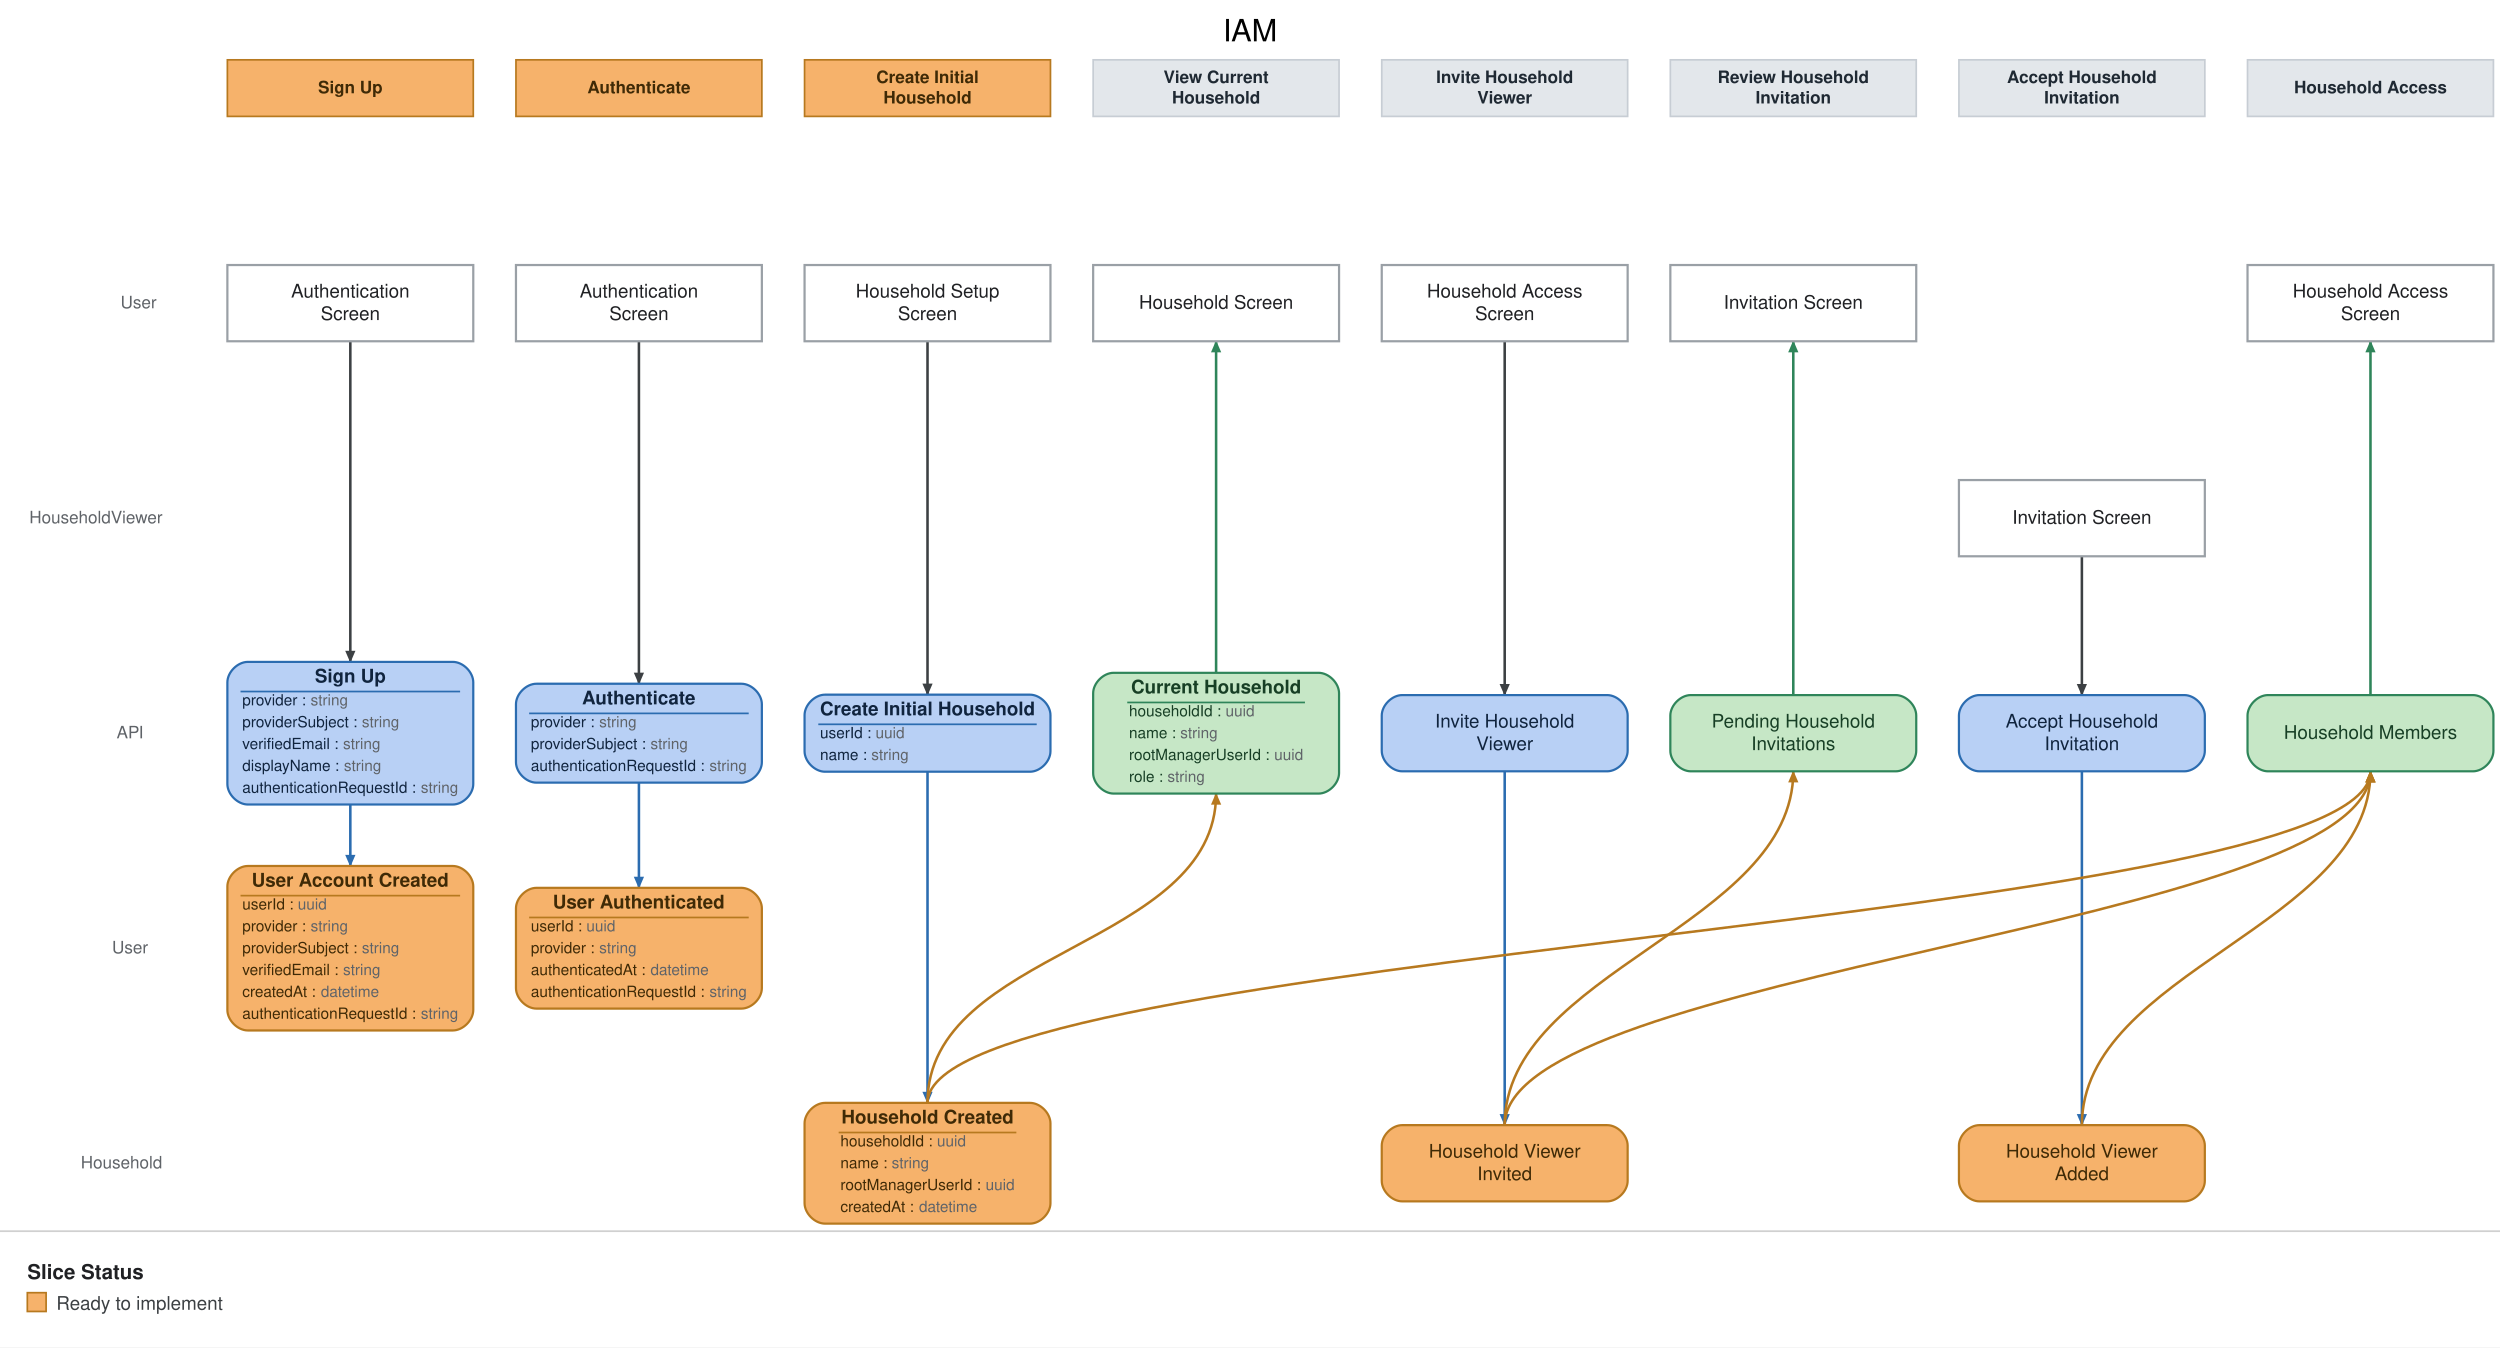
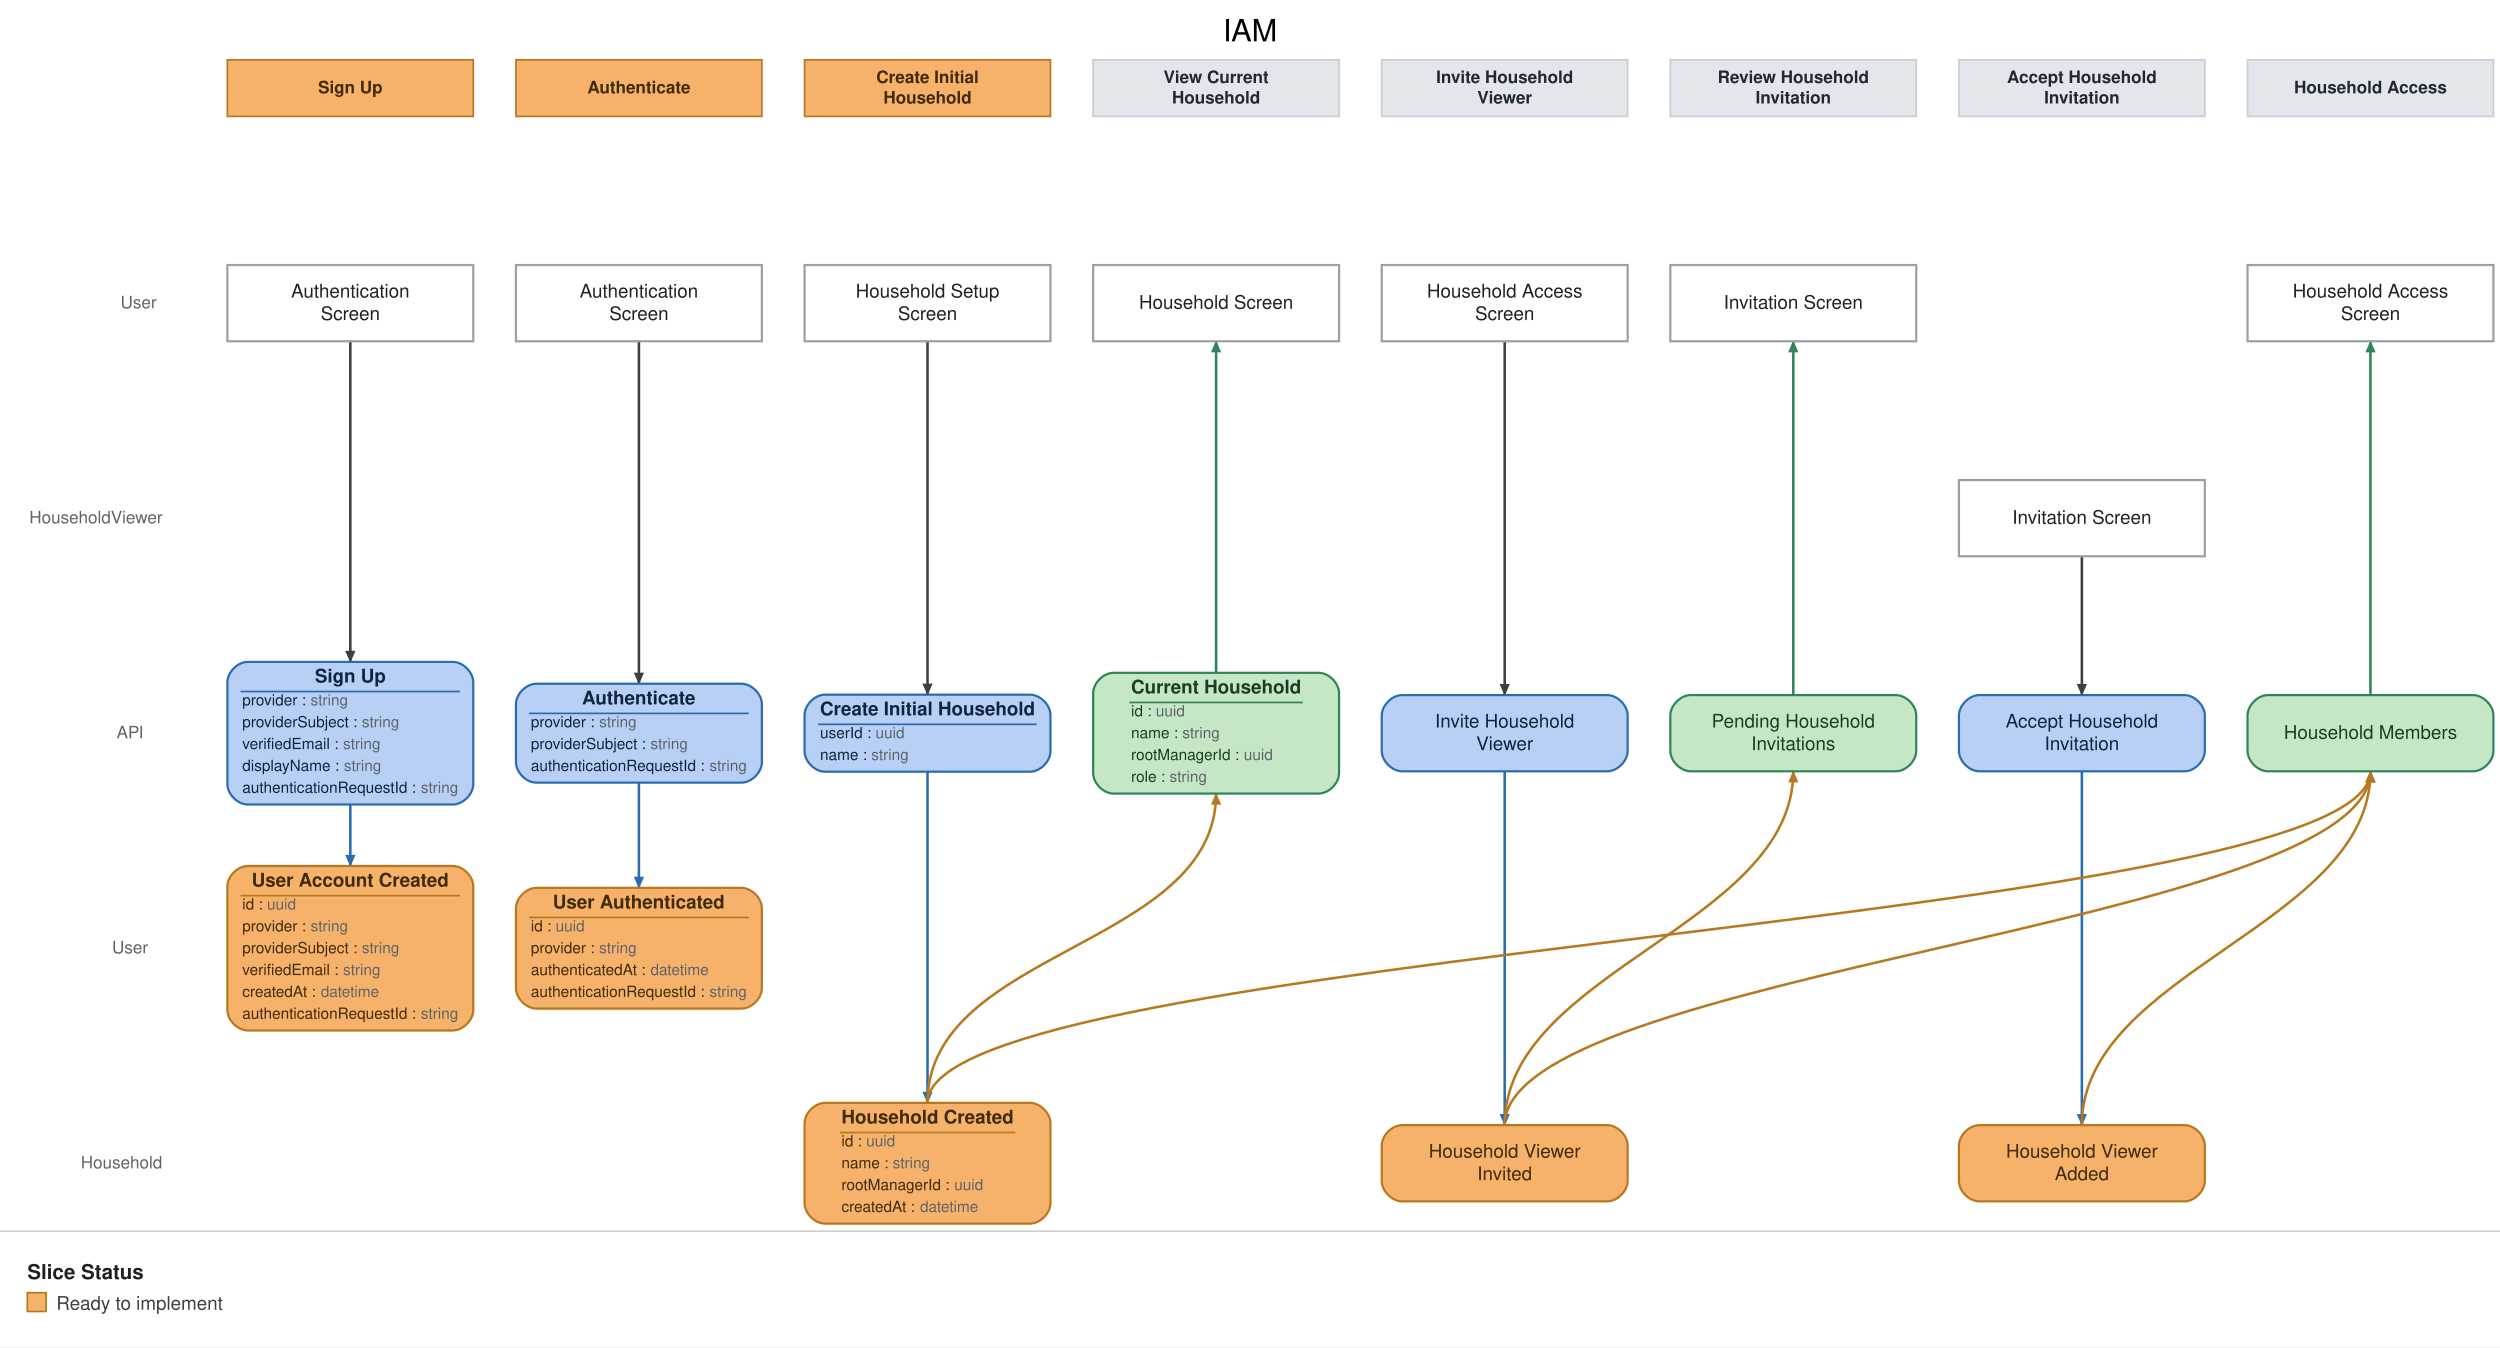
<svg xmlns="http://www.w3.org/2000/svg" width="1464pt" height="789pt" viewBox="0.00 0.00 1464.00 789">
  <defs>
    <marker id="em-arrow-3C4043" markerWidth="9" markerHeight="9" refX="6.5" refY="3" orient="auto" markerUnits="userSpaceOnUse">
      <path d="M0,0 L7,3 L0,6 Z" fill="#3C4043" />
    </marker>
    <marker id="em-arrow-2B6CB0" markerWidth="9" markerHeight="9" refX="6.5" refY="3" orient="auto" markerUnits="userSpaceOnUse">
      <path d="M0,0 L7,3 L0,6 Z" fill="#2B6CB0" />
    </marker>
    <marker id="em-arrow-2F855A" markerWidth="9" markerHeight="9" refX="6.5" refY="3" orient="auto" markerUnits="userSpaceOnUse">
      <path d="M0,0 L7,3 L0,6 Z" fill="#2F855A" />
    </marker>
    <marker id="em-arrow-B7791F" markerWidth="9" markerHeight="9" refX="6.5" refY="3" orient="auto" markerUnits="userSpaceOnUse">
      <path d="M0,0 L7,3 L0,6 Z" fill="#B7791F" />
    </marker>
  </defs>
  <style>.em-slice-dim{opacity:.15;transition:opacity .15s ease}</style>
  <g id="graph0" class="graph" transform="scale(1 1) rotate(0) translate(4 716.56)">
    <polygon fill="white" stroke="none" points="-4,4 -4,-716.56 1460.15,-716.56 1460.15,4 -4,4" />
    <text xml:space="preserve" text-anchor="middle" x="728.07" y="-692.36" font-family="Helvetica,sans-Serif" font-size="18.00">IAM</text>
    <g class="em-edges">
      <path fill="none" stroke="#3C4043" stroke-width="1.5" d="M201.15,-516.72 L201.15,-328.96" marker-end="url(#em-arrow-3C4043)" />
      <path fill="none" stroke="#2B6CB0" stroke-width="1.5" d="M201.15,-245.44 L201.15,-209.44" marker-end="url(#em-arrow-2B6CB0)" />
      <path fill="none" stroke="#3C4043" stroke-width="1.5" d="M370.15,-516.72 L370.15,-316.16" marker-end="url(#em-arrow-3C4043)" />
      <path fill="none" stroke="#2B6CB0" stroke-width="1.5" d="M370.15,-258.24 L370.15,-196.64" marker-end="url(#em-arrow-2B6CB0)" />
      <path fill="none" stroke="#3C4043" stroke-width="1.5" d="M539.15,-516.72 L539.15,-309.76" marker-end="url(#em-arrow-3C4043)" />
      <path fill="none" stroke="#2B6CB0" stroke-width="1.5" d="M539.15,-264.64 L539.15,-70.72" marker-end="url(#em-arrow-2B6CB0)" />
      <path fill="none" stroke="#2F855A" stroke-width="1.5" d="M708.15,-322.56 L708.15,-516.72" marker-end="url(#em-arrow-2F855A)" />
      <path fill="none" stroke="#3C4043" stroke-width="1.5" d="M877.15,-516.72 L877.15,-309.52" marker-end="url(#em-arrow-3C4043)" />
      <path fill="none" stroke="#2B6CB0" stroke-width="1.5" d="M877.15,-264.88 L877.15,-57.68" marker-end="url(#em-arrow-2B6CB0)" />
      <path fill="none" stroke="#2F855A" stroke-width="1.5" d="M1046.15,-309.52 L1046.15,-516.72" marker-end="url(#em-arrow-2F855A)" />
      <path fill="none" stroke="#3C4043" stroke-width="1.5" d="M1215.15,-390.8 L1215.15,-309.52" marker-end="url(#em-arrow-3C4043)" />
      <path fill="none" stroke="#2B6CB0" stroke-width="1.5" d="M1215.15,-264.88 L1215.15,-57.68" marker-end="url(#em-arrow-2B6CB0)" />
      <path fill="none" stroke="#2F855A" stroke-width="1.5" d="M1384.15,-309.52 L1384.15,-516.72" marker-end="url(#em-arrow-2F855A)" />
      <path fill="none" stroke="#B7791F" stroke-width="1.5" d="M539.15,-70.72 C539.15,-160.72 708.15,-161.84 708.15,-251.84" marker-end="url(#em-arrow-B7791F)" />
      <path fill="none" stroke="#B7791F" stroke-width="1.5" d="M877.15,-57.68 C877.15,-147.68 1046.15,-174.88 1046.15,-264.88" marker-end="url(#em-arrow-B7791F)" />
      <path fill="none" stroke="#B7791F" stroke-width="1.5" d="M539.15,-70.72 C539.15,-160.72 1384.15,-174.88 1384.15,-264.88" marker-end="url(#em-arrow-B7791F)" />
      <path fill="none" stroke="#B7791F" stroke-width="1.5" d="M877.15,-57.68 C877.15,-147.68 1384.15,-174.88 1384.15,-264.88" marker-end="url(#em-arrow-B7791F)" />
      <path fill="none" stroke="#B7791F" stroke-width="1.5" d="M1215.15,-57.68 C1215.15,-147.68 1384.15,-174.88 1384.15,-264.88" marker-end="url(#em-arrow-B7791F)" />
    </g>
    <g id="node1" class="node">
</g>
    <g id="node2" class="node">
      <text xml:space="preserve" text-anchor="middle" x="77.15" y="-536.04" font-family="Helvetica,sans-Serif" font-size="10.00" fill="#5f6368">User</text>
    </g>
    <g id="node7" class="node">
      <polygon fill="#F6B26B" stroke="#B7791F" points="273.15,-681.52 129.15,-681.52 129.15,-648.4 273.15,-648.4 273.15,-681.52" />
      <text xml:space="preserve" text-anchor="middle" x="201.15" y="-661.96" font-family="Helvetica,sans-Serif" font-weight="bold" font-size="10.00" fill="#3F2A06">Sign Up</text>
    </g>
    <g id="node3" class="node">
      <text xml:space="preserve" text-anchor="middle" x="52.15" y="-410.12" font-family="Helvetica,sans-Serif" font-size="10.00" fill="#5f6368">HouseholdViewer</text>
    </g>
    <g data-slice="0" id="node15" class="node">
      <polygon fill="#ffffff" stroke="#9aa0a6" stroke-width="1.3" points="273.15,-561.36 129.15,-561.36 129.15,-516.72 273.15,-516.72 273.15,-561.36" />
      <text xml:space="preserve" text-anchor="middle" x="201.15" y="-542.34" font-family="Helvetica,sans-Serif" font-size="11.00" fill="#202124">Authentication</text>
      <text xml:space="preserve" text-anchor="middle" x="201.15" y="-529.14" font-family="Helvetica,sans-Serif" font-size="11.00" fill="#202124">Screen</text>
    </g>
    <g id="node4" class="node">
      <text xml:space="preserve" text-anchor="middle" x="72.15" y="-284.2" font-family="Helvetica,sans-Serif" font-size="10.00" fill="#5f6368">API</text>
    </g>
    <g id="node5" class="node">
      <text xml:space="preserve" text-anchor="middle" x="72.15" y="-158.28" font-family="Helvetica,sans-Serif" font-size="10.00" fill="#5f6368">User</text>
    </g>
    <g data-slice="0" id="node31" class="node">
      <path fill="#b8d0f5" stroke="#2b6cb0" stroke-width="1.3" d="M261.15,-328.96C261.15,-328.96 141.15,-328.96 141.15,-328.96 135.15,-328.96 129.15,-322.96 129.15,-316.96 129.15,-316.96 129.15,-257.44 129.15,-257.44 129.15,-251.44 135.15,-245.44 141.15,-245.44 141.15,-245.44 261.15,-245.44 261.15,-245.44 267.15,-245.44 273.15,-251.44 273.15,-257.44 273.15,-257.44 273.15,-316.96 273.15,-316.96 273.15,-322.96 267.15,-328.96 261.15,-328.96" />
      <polygon fill="#2b6cb0" stroke="#2b6cb0" points="136.86,-311.6 136.86,-311.6 265.44,-311.6 265.44,-311.6 136.86,-311.6" />
      <text xml:space="preserve" text-anchor="start" x="180.37" y="-316.9" font-family="Helvetica,sans-Serif" font-weight="bold" font-size="11.00" fill="#10243e">Sign Up</text>
      <text xml:space="preserve" text-anchor="start" x="137.86" y="-303.5" font-family="Helvetica,sans-Serif" font-size="9.00" fill="#10243e">provider : </text>
      <text xml:space="preserve" text-anchor="start" x="177.88" y="-303.5" font-family="Helvetica,sans-Serif" font-size="9.00" fill="#5f6368">string</text>
      <text xml:space="preserve" text-anchor="start" x="137.86" y="-290.7" font-family="Helvetica,sans-Serif" font-size="9.00" fill="#10243e">providerSubject : </text>
      <text xml:space="preserve" text-anchor="start" x="207.9" y="-290.7" font-family="Helvetica,sans-Serif" font-size="9.00" fill="#5f6368">string</text>
      <text xml:space="preserve" text-anchor="start" x="137.86" y="-277.9" font-family="Helvetica,sans-Serif" font-size="9.00" fill="#10243e">verifiedEmail : </text>
      <text xml:space="preserve" text-anchor="start" x="196.88" y="-277.9" font-family="Helvetica,sans-Serif" font-size="9.00" fill="#5f6368">string</text>
      <text xml:space="preserve" text-anchor="start" x="137.86" y="-265.1" font-family="Helvetica,sans-Serif" font-size="9.00" fill="#10243e">displayName : </text>
      <text xml:space="preserve" text-anchor="start" x="197.38" y="-265.1" font-family="Helvetica,sans-Serif" font-size="9.00" fill="#5f6368">string</text>
      <text xml:space="preserve" text-anchor="start" x="137.86" y="-252.3" font-family="Helvetica,sans-Serif" font-size="9.00" fill="#10243e">authenticationRequestId : </text>
      <text xml:space="preserve" text-anchor="start" x="242.43" y="-252.3" font-family="Helvetica,sans-Serif" font-size="9.00" fill="#5f6368">string</text>
    </g>
    <g id="node6" class="node">
      <text xml:space="preserve" text-anchor="middle" x="67.15" y="-32.36" font-family="Helvetica,sans-Serif" font-size="10.00" fill="#5f6368">Household</text>
    </g>
    <g data-slice="0" id="node39" class="node">
      <path fill="#f6b26b" stroke="#b7791f" stroke-width="1.3" d="M261.15,-209.44C261.15,-209.44 141.15,-209.44 141.15,-209.44 135.15,-209.44 129.15,-203.44 129.15,-197.44 129.15,-197.44 129.15,-125.12 129.15,-125.12 129.15,-119.12 135.15,-113.12 141.15,-113.12 141.15,-113.12 261.15,-113.12 261.15,-113.12 267.15,-113.12 273.15,-119.12 273.15,-125.12 273.15,-125.12 273.15,-197.44 273.15,-197.44 273.15,-203.44 267.15,-209.44 261.15,-209.44" />
      <polygon fill="#b7791f" stroke="#b7791f" points="136.86,-192.08 136.86,-192.08 265.44,-192.08 265.44,-192.08 136.86,-192.08" />
      <text xml:space="preserve" text-anchor="start" x="143.38" y="-197.38" font-family="Helvetica,sans-Serif" font-weight="bold" font-size="11.00" fill="#3f2a06">User Account Created</text>
-       <text xml:space="preserve" text-anchor="start" x="137.86" y="-183.98" font-family="Helvetica,sans-Serif" font-size="9.00" fill="#3f2a06">userId : </text>
-       <text xml:space="preserve" text-anchor="start" x="170.37" y="-183.98" font-family="Helvetica,sans-Serif" font-size="9.00" fill="#5f6368">uuid</text>
+       <text xml:space="preserve" text-anchor="start" x="137.86" y="-183.98" font-family="Helvetica,sans-Serif" font-size="9.00" fill="#3f2a06">id : </text>
+       <text xml:space="preserve" text-anchor="start" x="152.37" y="-183.98" font-family="Helvetica,sans-Serif" font-size="9.00" fill="#5f6368">uuid</text>
      <text xml:space="preserve" text-anchor="start" x="137.86" y="-171.18" font-family="Helvetica,sans-Serif" font-size="9.00" fill="#3f2a06">provider : </text>
      <text xml:space="preserve" text-anchor="start" x="177.88" y="-171.18" font-family="Helvetica,sans-Serif" font-size="9.00" fill="#5f6368">string</text>
      <text xml:space="preserve" text-anchor="start" x="137.86" y="-158.38" font-family="Helvetica,sans-Serif" font-size="9.00" fill="#3f2a06">providerSubject : </text>
      <text xml:space="preserve" text-anchor="start" x="207.9" y="-158.38" font-family="Helvetica,sans-Serif" font-size="9.00" fill="#5f6368">string</text>
      <text xml:space="preserve" text-anchor="start" x="137.86" y="-145.58" font-family="Helvetica,sans-Serif" font-size="9.00" fill="#3f2a06">verifiedEmail : </text>
      <text xml:space="preserve" text-anchor="start" x="196.88" y="-145.58" font-family="Helvetica,sans-Serif" font-size="9.00" fill="#5f6368">string</text>
      <text xml:space="preserve" text-anchor="start" x="137.86" y="-132.78" font-family="Helvetica,sans-Serif" font-size="9.00" fill="#3f2a06">createdAt : </text>
      <text xml:space="preserve" text-anchor="start" x="183.88" y="-132.78" font-family="Helvetica,sans-Serif" font-size="9.00" fill="#5f6368">datetime</text>
      <text xml:space="preserve" text-anchor="start" x="137.86" y="-119.98" font-family="Helvetica,sans-Serif" font-size="9.00" fill="#3f2a06">authenticationRequestId : </text>
      <text xml:space="preserve" text-anchor="start" x="242.43" y="-119.98" font-family="Helvetica,sans-Serif" font-size="9.00" fill="#5f6368">string</text>
    </g>
    <g id="node8" class="node">
      <polygon fill="#F6B26B" stroke="#B7791F" points="442.15,-681.52 298.15,-681.52 298.15,-648.4 442.15,-648.4 442.15,-681.52" />
      <text xml:space="preserve" text-anchor="middle" x="370.15" y="-661.96" font-family="Helvetica,sans-Serif" font-weight="bold" font-size="10.00" fill="#3F2A06">Authenticate</text>
    </g>
    <g id="node9" class="node">
      <polygon fill="#F6B26B" stroke="#B7791F" points="611.15,-681.52 467.15,-681.52 467.15,-648.4 611.15,-648.4 611.15,-681.52" />
      <text xml:space="preserve" text-anchor="middle" x="539.15" y="-667.96" font-family="Helvetica,sans-Serif" font-weight="bold" font-size="10.00" fill="#3F2A06">Create Initial</text>
      <text xml:space="preserve" text-anchor="middle" x="539.15" y="-655.96" font-family="Helvetica,sans-Serif" font-weight="bold" font-size="10.00" fill="#3F2A06">Household</text>
    </g>
    <g data-slice="1" id="node16" class="node">
      <polygon fill="#ffffff" stroke="#9aa0a6" stroke-width="1.3" points="442.15,-561.36 298.15,-561.36 298.15,-516.72 442.15,-516.72 442.15,-561.36" />
      <text xml:space="preserve" text-anchor="middle" x="370.15" y="-542.34" font-family="Helvetica,sans-Serif" font-size="11.00" fill="#202124">Authentication</text>
      <text xml:space="preserve" text-anchor="middle" x="370.15" y="-529.14" font-family="Helvetica,sans-Serif" font-size="11.00" fill="#202124">Screen</text>
    </g>
    <g id="node10" class="node">
      <polygon fill="#e3e7eb" stroke="#c7cdd4" points="780.15,-681.52 636.15,-681.52 636.15,-648.4 780.15,-648.4 780.15,-681.52" />
      <text xml:space="preserve" text-anchor="middle" x="708.15" y="-667.96" font-family="Helvetica,sans-Serif" font-weight="bold" font-size="10.00" fill="#1f2933">View Current</text>
      <text xml:space="preserve" text-anchor="middle" x="708.15" y="-655.96" font-family="Helvetica,sans-Serif" font-weight="bold" font-size="10.00" fill="#1f2933">Household</text>
    </g>
    <g data-slice="2" id="node17" class="node">
      <polygon fill="#ffffff" stroke="#9aa0a6" stroke-width="1.3" points="611.15,-561.36 467.15,-561.36 467.15,-516.72 611.15,-516.72 611.15,-561.36" />
      <text xml:space="preserve" text-anchor="middle" x="539.15" y="-542.34" font-family="Helvetica,sans-Serif" font-size="11.00" fill="#202124">Household Setup</text>
      <text xml:space="preserve" text-anchor="middle" x="539.15" y="-529.14" font-family="Helvetica,sans-Serif" font-size="11.00" fill="#202124">Screen</text>
    </g>
    <g id="node11" class="node">
      <polygon fill="#e3e7eb" stroke="#c7cdd4" points="949.15,-681.52 805.15,-681.52 805.15,-648.4 949.15,-648.4 949.15,-681.52" />
      <text xml:space="preserve" text-anchor="middle" x="877.15" y="-667.96" font-family="Helvetica,sans-Serif" font-weight="bold" font-size="10.00" fill="#1f2933">Invite Household</text>
      <text xml:space="preserve" text-anchor="middle" x="877.15" y="-655.96" font-family="Helvetica,sans-Serif" font-weight="bold" font-size="10.00" fill="#1f2933">Viewer</text>
    </g>
    <g data-slice="3" id="node18" class="node">
      <polygon fill="#ffffff" stroke="#9aa0a6" stroke-width="1.3" points="780.15,-561.36 636.15,-561.36 636.15,-516.72 780.15,-516.72 780.15,-561.36" />
      <text xml:space="preserve" text-anchor="middle" x="708.15" y="-535.74" font-family="Helvetica,sans-Serif" font-size="11.00" fill="#202124">Household Screen</text>
    </g>
    <g id="node12" class="node">
      <polygon fill="#e3e7eb" stroke="#c7cdd4" points="1118.15,-681.52 974.15,-681.52 974.15,-648.4 1118.15,-648.4 1118.15,-681.52" />
      <text xml:space="preserve" text-anchor="middle" x="1046.15" y="-667.96" font-family="Helvetica,sans-Serif" font-weight="bold" font-size="10.00" fill="#1f2933">Review Household</text>
      <text xml:space="preserve" text-anchor="middle" x="1046.15" y="-655.96" font-family="Helvetica,sans-Serif" font-weight="bold" font-size="10.00" fill="#1f2933">Invitation</text>
    </g>
    <g data-slice="4" id="node19" class="node">
      <polygon fill="#ffffff" stroke="#9aa0a6" stroke-width="1.3" points="949.15,-561.36 805.15,-561.36 805.15,-516.72 949.15,-516.72 949.15,-561.36" />
      <text xml:space="preserve" text-anchor="middle" x="877.15" y="-542.34" font-family="Helvetica,sans-Serif" font-size="11.00" fill="#202124">Household Access</text>
      <text xml:space="preserve" text-anchor="middle" x="877.15" y="-529.14" font-family="Helvetica,sans-Serif" font-size="11.00" fill="#202124">Screen</text>
    </g>
    <g id="node13" class="node">
      <polygon fill="#e3e7eb" stroke="#c7cdd4" points="1287.15,-681.52 1143.15,-681.52 1143.15,-648.4 1287.15,-648.4 1287.15,-681.52" />
      <text xml:space="preserve" text-anchor="middle" x="1215.15" y="-667.96" font-family="Helvetica,sans-Serif" font-weight="bold" font-size="10.00" fill="#1f2933">Accept Household</text>
      <text xml:space="preserve" text-anchor="middle" x="1215.15" y="-655.96" font-family="Helvetica,sans-Serif" font-weight="bold" font-size="10.00" fill="#1f2933">Invitation</text>
    </g>
    <g data-slice="5" id="node20" class="node">
      <polygon fill="#ffffff" stroke="#9aa0a6" stroke-width="1.3" points="1118.15,-561.36 974.15,-561.36 974.15,-516.72 1118.15,-516.72 1118.15,-561.36" />
      <text xml:space="preserve" text-anchor="middle" x="1046.15" y="-535.74" font-family="Helvetica,sans-Serif" font-size="11.00" fill="#202124">Invitation Screen</text>
    </g>
    <g id="node14" class="node">
      <polygon fill="#e3e7eb" stroke="#c7cdd4" points="1456.15,-681.52 1312.15,-681.52 1312.15,-648.4 1456.15,-648.4 1456.15,-681.52" />
      <text xml:space="preserve" text-anchor="middle" x="1384.15" y="-661.96" font-family="Helvetica,sans-Serif" font-weight="bold" font-size="10.00" fill="#1f2933">Household Access</text>
    </g>
    <g data-slice="7" id="node22" class="node">
      <polygon fill="#ffffff" stroke="#9aa0a6" stroke-width="1.3" points="1456.15,-561.36 1312.15,-561.36 1312.15,-516.72 1456.15,-516.72 1456.15,-561.36" />
      <text xml:space="preserve" text-anchor="middle" x="1384.15" y="-542.34" font-family="Helvetica,sans-Serif" font-size="11.00" fill="#202124">Household Access</text>
      <text xml:space="preserve" text-anchor="middle" x="1384.15" y="-529.14" font-family="Helvetica,sans-Serif" font-size="11.00" fill="#202124">Screen</text>
    </g>
    <g data-slice="6" id="node29" class="node">
      <polygon fill="#ffffff" stroke="#9aa0a6" stroke-width="1.3" points="1287.15,-435.44 1143.15,-435.44 1143.15,-390.8 1287.15,-390.8 1287.15,-435.44" />
      <text xml:space="preserve" text-anchor="middle" x="1215.15" y="-409.82" font-family="Helvetica,sans-Serif" font-size="11.00" fill="#202124">Invitation Screen</text>
    </g>
    <g data-slice="1" id="node32" class="node">
      <path fill="#b8d0f5" stroke="#2b6cb0" stroke-width="1.3" d="M430.15,-316.16C430.15,-316.16 310.15,-316.16 310.15,-316.16 304.15,-316.16 298.15,-310.16 298.15,-304.16 298.15,-304.16 298.15,-270.24 298.15,-270.24 298.15,-264.24 304.15,-258.24 310.15,-258.24 310.15,-258.24 430.15,-258.24 430.15,-258.24 436.15,-258.24 442.15,-264.24 442.15,-270.24 442.15,-270.24 442.15,-304.16 442.15,-304.16 442.15,-310.16 436.15,-316.16 430.15,-316.16" />
      <polygon fill="#2b6cb0" stroke="#2b6cb0" points="305.86,-298.8 305.86,-298.8 434.44,-298.8 434.44,-298.8 305.86,-298.8" />
      <text xml:space="preserve" text-anchor="start" x="336.84" y="-304.1" font-family="Helvetica,sans-Serif" font-weight="bold" font-size="11.00" fill="#10243e">Authenticate</text>
      <text xml:space="preserve" text-anchor="start" x="306.86" y="-290.7" font-family="Helvetica,sans-Serif" font-size="9.00" fill="#10243e">provider : </text>
      <text xml:space="preserve" text-anchor="start" x="346.88" y="-290.7" font-family="Helvetica,sans-Serif" font-size="9.00" fill="#5f6368">string</text>
      <text xml:space="preserve" text-anchor="start" x="306.86" y="-277.9" font-family="Helvetica,sans-Serif" font-size="9.00" fill="#10243e">providerSubject : </text>
      <text xml:space="preserve" text-anchor="start" x="376.9" y="-277.9" font-family="Helvetica,sans-Serif" font-size="9.00" fill="#5f6368">string</text>
      <text xml:space="preserve" text-anchor="start" x="306.86" y="-265.1" font-family="Helvetica,sans-Serif" font-size="9.00" fill="#10243e">authenticationRequestId : </text>
      <text xml:space="preserve" text-anchor="start" x="411.43" y="-265.1" font-family="Helvetica,sans-Serif" font-size="9.00" fill="#5f6368">string</text>
    </g>
    <g data-slice="2" id="node33" class="node">
      <path fill="#b8d0f5" stroke="#2b6cb0" stroke-width="1.3" d="M599.15,-309.76C599.15,-309.76 479.15,-309.76 479.15,-309.76 473.15,-309.76 467.15,-303.76 467.15,-297.76 467.15,-297.76 467.15,-276.64 467.15,-276.64 467.15,-270.64 473.15,-264.64 479.15,-264.64 479.15,-264.64 599.15,-264.64 599.15,-264.64 605.15,-264.64 611.15,-270.64 611.15,-276.64 611.15,-276.64 611.15,-297.76 611.15,-297.76 611.15,-303.76 605.15,-309.76 599.15,-309.76" />
      <polygon fill="#2b6cb0" stroke="#2b6cb0" points="475.19,-292.4 475.19,-292.4 603.1,-292.4 603.1,-292.4 475.19,-292.4" />
      <text xml:space="preserve" text-anchor="start" x="476.19" y="-297.7" font-family="Helvetica,sans-Serif" font-weight="bold" font-size="11.00" fill="#10243e">Create Initial Household</text>
      <text xml:space="preserve" text-anchor="start" x="476.19" y="-284.3" font-family="Helvetica,sans-Serif" font-size="9.00" fill="#10243e">userId : </text>
      <text xml:space="preserve" text-anchor="start" x="508.71" y="-284.3" font-family="Helvetica,sans-Serif" font-size="9.00" fill="#5f6368">uuid</text>
      <text xml:space="preserve" text-anchor="start" x="476.19" y="-271.5" font-family="Helvetica,sans-Serif" font-size="9.00" fill="#10243e">name : </text>
      <text xml:space="preserve" text-anchor="start" x="506.21" y="-271.5" font-family="Helvetica,sans-Serif" font-size="9.00" fill="#5f6368">string</text>
    </g>
    <g data-slice="3" id="node34" class="node">
      <path fill="#c6e7c6" stroke="#2f855a" stroke-width="1.3" d="M768.15,-322.56C768.15,-322.56 648.15,-322.56 648.15,-322.56 642.15,-322.56 636.15,-316.56 636.15,-310.56 636.15,-310.56 636.15,-263.84 636.15,-263.84 636.15,-257.84 642.15,-251.84 648.15,-251.84 648.15,-251.84 768.15,-251.84 768.15,-251.84 774.15,-251.84 780.15,-257.84 780.15,-263.84 780.15,-263.84 780.15,-310.56 780.15,-310.56 780.15,-316.56 774.15,-322.56 768.15,-322.56" />
-       <polygon fill="#2f855a" stroke="#2f855a" points="656.12,-305.2 656.12,-305.2 760.18,-305.2 760.18,-305.2 656.12,-305.2" />
+       <polygon fill="#2f855a" stroke="#2f855a" points="657.34,-305.2 657.34,-305.2 758.96,-305.2 758.96,-305.2 657.34,-305.2" />
      <text xml:space="preserve" text-anchor="start" x="658.34" y="-310.5" font-family="Helvetica,sans-Serif" font-weight="bold" font-size="11.00" fill="#173f25">Current Household</text>
-       <text xml:space="preserve" text-anchor="start" x="657.12" y="-297.1" font-family="Helvetica,sans-Serif" font-size="9.00" fill="#173f25">householdId : </text>
-       <text xml:space="preserve" text-anchor="start" x="713.67" y="-297.1" font-family="Helvetica,sans-Serif" font-size="9.00" fill="#5f6368">uuid</text>
-       <text xml:space="preserve" text-anchor="start" x="657.12" y="-284.3" font-family="Helvetica,sans-Serif" font-size="9.00" fill="#173f25">name : </text>
-       <text xml:space="preserve" text-anchor="start" x="687.14" y="-284.3" font-family="Helvetica,sans-Serif" font-size="9.00" fill="#5f6368">string</text>
-       <text xml:space="preserve" text-anchor="start" x="657.12" y="-271.5" font-family="Helvetica,sans-Serif" font-size="9.00" fill="#173f25">rootManagerUserId : </text>
-       <text xml:space="preserve" text-anchor="start" x="742.16" y="-271.5" font-family="Helvetica,sans-Serif" font-size="9.00" fill="#5f6368">uuid</text>
-       <text xml:space="preserve" text-anchor="start" x="657.12" y="-258.7" font-family="Helvetica,sans-Serif" font-size="9.00" fill="#173f25">role : </text>
-       <text xml:space="preserve" text-anchor="start" x="679.63" y="-258.7" font-family="Helvetica,sans-Serif" font-size="9.00" fill="#5f6368">string</text>
+       <text xml:space="preserve" text-anchor="start" x="658.34" y="-297.1" font-family="Helvetica,sans-Serif" font-size="9.00" fill="#173f25">id : </text>
+       <text xml:space="preserve" text-anchor="start" x="672.85" y="-297.1" font-family="Helvetica,sans-Serif" font-size="9.00" fill="#5f6368">uuid</text>
+       <text xml:space="preserve" text-anchor="start" x="658.34" y="-284.3" font-family="Helvetica,sans-Serif" font-size="9.00" fill="#173f25">name : </text>
+       <text xml:space="preserve" text-anchor="start" x="688.36" y="-284.3" font-family="Helvetica,sans-Serif" font-size="9.00" fill="#5f6368">string</text>
+       <text xml:space="preserve" text-anchor="start" x="658.34" y="-271.5" font-family="Helvetica,sans-Serif" font-size="9.00" fill="#173f25">rootManagerId : </text>
+       <text xml:space="preserve" text-anchor="start" x="724.38" y="-271.5" font-family="Helvetica,sans-Serif" font-size="9.00" fill="#5f6368">uuid</text>
+       <text xml:space="preserve" text-anchor="start" x="658.34" y="-258.7" font-family="Helvetica,sans-Serif" font-size="9.00" fill="#173f25">role : </text>
+       <text xml:space="preserve" text-anchor="start" x="680.85" y="-258.7" font-family="Helvetica,sans-Serif" font-size="9.00" fill="#5f6368">string</text>
    </g>
    <g data-slice="4" id="node35" class="node">
      <path fill="#b8d0f5" stroke="#2b6cb0" stroke-width="1.3" d="M937.15,-309.52C937.15,-309.52 817.15,-309.52 817.15,-309.52 811.15,-309.52 805.15,-303.52 805.15,-297.52 805.15,-297.52 805.15,-276.88 805.15,-276.88 805.15,-270.88 811.15,-264.88 817.15,-264.88 817.15,-264.88 937.15,-264.88 937.15,-264.88 943.15,-264.88 949.15,-270.88 949.15,-276.88 949.15,-276.88 949.15,-297.52 949.15,-297.52 949.15,-303.52 943.15,-309.52 937.15,-309.52" />
      <text xml:space="preserve" text-anchor="middle" x="877.15" y="-290.5" font-family="Helvetica,sans-Serif" font-size="11.00" fill="#10243e">Invite Household</text>
      <text xml:space="preserve" text-anchor="middle" x="877.15" y="-277.3" font-family="Helvetica,sans-Serif" font-size="11.00" fill="#10243e">Viewer</text>
    </g>
    <g data-slice="5" id="node36" class="node">
      <path fill="#c6e7c6" stroke="#2f855a" stroke-width="1.3" d="M1106.15,-309.52C1106.15,-309.52 986.15,-309.52 986.15,-309.52 980.15,-309.52 974.15,-303.52 974.15,-297.52 974.15,-297.52 974.15,-276.88 974.15,-276.88 974.15,-270.88 980.15,-264.88 986.15,-264.88 986.15,-264.88 1106.15,-264.88 1106.15,-264.88 1112.15,-264.88 1118.15,-270.88 1118.15,-276.88 1118.15,-276.88 1118.15,-297.52 1118.15,-297.52 1118.15,-303.52 1112.15,-309.52 1106.15,-309.52" />
      <text xml:space="preserve" text-anchor="middle" x="1046.15" y="-290.5" font-family="Helvetica,sans-Serif" font-size="11.00" fill="#173f25">Pending Household</text>
      <text xml:space="preserve" text-anchor="middle" x="1046.15" y="-277.3" font-family="Helvetica,sans-Serif" font-size="11.00" fill="#173f25">Invitations</text>
    </g>
    <g data-slice="6" id="node37" class="node">
      <path fill="#b8d0f5" stroke="#2b6cb0" stroke-width="1.3" d="M1275.15,-309.52C1275.15,-309.52 1155.15,-309.52 1155.15,-309.52 1149.15,-309.52 1143.15,-303.52 1143.15,-297.52 1143.15,-297.52 1143.15,-276.88 1143.15,-276.88 1143.15,-270.88 1149.15,-264.88 1155.15,-264.88 1155.15,-264.88 1275.15,-264.88 1275.15,-264.88 1281.15,-264.88 1287.15,-270.88 1287.15,-276.88 1287.15,-276.88 1287.15,-297.52 1287.15,-297.52 1287.15,-303.52 1281.15,-309.52 1275.15,-309.52" />
      <text xml:space="preserve" text-anchor="middle" x="1215.15" y="-290.5" font-family="Helvetica,sans-Serif" font-size="11.00" fill="#10243e">Accept Household</text>
      <text xml:space="preserve" text-anchor="middle" x="1215.15" y="-277.3" font-family="Helvetica,sans-Serif" font-size="11.00" fill="#10243e">Invitation</text>
    </g>
    <g data-slice="7" id="node38" class="node">
      <path fill="#c6e7c6" stroke="#2f855a" stroke-width="1.3" d="M1444.15,-309.52C1444.15,-309.52 1324.15,-309.52 1324.15,-309.52 1318.15,-309.52 1312.15,-303.52 1312.15,-297.52 1312.15,-297.52 1312.15,-276.88 1312.15,-276.88 1312.15,-270.88 1318.15,-264.88 1324.15,-264.88 1324.15,-264.88 1444.15,-264.88 1444.15,-264.88 1450.15,-264.88 1456.15,-270.88 1456.15,-276.88 1456.15,-276.88 1456.15,-297.52 1456.15,-297.52 1456.15,-303.52 1450.15,-309.52 1444.15,-309.52" />
      <text xml:space="preserve" text-anchor="middle" x="1384.15" y="-283.9" font-family="Helvetica,sans-Serif" font-size="11.00" fill="#173f25">Household Members</text>
    </g>
    <g data-slice="1" id="node40" class="node">
      <path fill="#f6b26b" stroke="#b7791f" stroke-width="1.3" d="M430.15,-196.64C430.15,-196.64 310.15,-196.64 310.15,-196.64 304.15,-196.64 298.15,-190.64 298.15,-184.64 298.15,-184.64 298.15,-137.92 298.15,-137.92 298.15,-131.92 304.15,-125.92 310.15,-125.92 310.15,-125.92 430.15,-125.92 430.15,-125.92 436.15,-125.92 442.15,-131.92 442.15,-137.92 442.15,-137.92 442.15,-184.64 442.15,-184.64 442.15,-190.64 436.15,-196.64 430.15,-196.64" />
      <polygon fill="#b7791f" stroke="#b7791f" points="305.86,-179.28 305.86,-179.28 434.44,-179.28 434.44,-179.28 305.86,-179.28" />
      <text xml:space="preserve" text-anchor="start" x="319.72" y="-184.58" font-family="Helvetica,sans-Serif" font-weight="bold" font-size="11.00" fill="#3f2a06">User Authenticated</text>
-       <text xml:space="preserve" text-anchor="start" x="306.86" y="-171.18" font-family="Helvetica,sans-Serif" font-size="9.00" fill="#3f2a06">userId : </text>
-       <text xml:space="preserve" text-anchor="start" x="339.37" y="-171.18" font-family="Helvetica,sans-Serif" font-size="9.00" fill="#5f6368">uuid</text>
+       <text xml:space="preserve" text-anchor="start" x="306.86" y="-171.18" font-family="Helvetica,sans-Serif" font-size="9.00" fill="#3f2a06">id : </text>
+       <text xml:space="preserve" text-anchor="start" x="321.37" y="-171.18" font-family="Helvetica,sans-Serif" font-size="9.00" fill="#5f6368">uuid</text>
      <text xml:space="preserve" text-anchor="start" x="306.86" y="-158.38" font-family="Helvetica,sans-Serif" font-size="9.00" fill="#3f2a06">provider : </text>
      <text xml:space="preserve" text-anchor="start" x="346.88" y="-158.38" font-family="Helvetica,sans-Serif" font-size="9.00" fill="#5f6368">string</text>
      <text xml:space="preserve" text-anchor="start" x="306.86" y="-145.58" font-family="Helvetica,sans-Serif" font-size="9.00" fill="#3f2a06">authenticatedAt : </text>
      <text xml:space="preserve" text-anchor="start" x="376.91" y="-145.58" font-family="Helvetica,sans-Serif" font-size="9.00" fill="#5f6368">datetime</text>
      <text xml:space="preserve" text-anchor="start" x="306.86" y="-132.78" font-family="Helvetica,sans-Serif" font-size="9.00" fill="#3f2a06">authenticationRequestId : </text>
      <text xml:space="preserve" text-anchor="start" x="411.43" y="-132.78" font-family="Helvetica,sans-Serif" font-size="9.00" fill="#5f6368">string</text>
    </g>
    <g data-slice="2" id="node49" class="node">
      <path fill="#f6b26b" stroke="#b7791f" stroke-width="1.3" d="M599.15,-70.72C599.15,-70.72 479.15,-70.72 479.15,-70.72 473.15,-70.72 467.15,-64.72 467.15,-58.72 467.15,-58.72 467.15,-12 467.15,-12 467.15,-6 473.15,0 479.15,0 479.15,0 599.15,0 599.15,0 605.15,0 611.15,-6 611.15,-12 611.15,-12 611.15,-58.72 611.15,-58.72 611.15,-64.72 605.15,-70.72 599.15,-70.72" />
-       <polygon fill="#b7791f" stroke="#b7791f" points="487.12,-53.36 487.12,-53.36 591.18,-53.36 591.18,-53.36 487.12,-53.36" />
+       <polygon fill="#b7791f" stroke="#b7791f" points="487.73,-53.36 487.73,-53.36 590.57,-53.36 590.57,-53.36 487.73,-53.36" />
      <text xml:space="preserve" text-anchor="start" x="488.73" y="-58.66" font-family="Helvetica,sans-Serif" font-weight="bold" font-size="11.00" fill="#3f2a06">Household Created</text>
-       <text xml:space="preserve" text-anchor="start" x="488.12" y="-45.26" font-family="Helvetica,sans-Serif" font-size="9.00" fill="#3f2a06">householdId : </text>
-       <text xml:space="preserve" text-anchor="start" x="544.67" y="-45.26" font-family="Helvetica,sans-Serif" font-size="9.00" fill="#5f6368">uuid</text>
-       <text xml:space="preserve" text-anchor="start" x="488.12" y="-32.46" font-family="Helvetica,sans-Serif" font-size="9.00" fill="#3f2a06">name : </text>
-       <text xml:space="preserve" text-anchor="start" x="518.14" y="-32.46" font-family="Helvetica,sans-Serif" font-size="9.00" fill="#5f6368">string</text>
-       <text xml:space="preserve" text-anchor="start" x="488.12" y="-19.66" font-family="Helvetica,sans-Serif" font-size="9.00" fill="#3f2a06">rootManagerUserId : </text>
-       <text xml:space="preserve" text-anchor="start" x="573.16" y="-19.66" font-family="Helvetica,sans-Serif" font-size="9.00" fill="#5f6368">uuid</text>
-       <text xml:space="preserve" text-anchor="start" x="488.12" y="-6.86" font-family="Helvetica,sans-Serif" font-size="9.00" fill="#3f2a06">createdAt : </text>
-       <text xml:space="preserve" text-anchor="start" x="534.15" y="-6.86" font-family="Helvetica,sans-Serif" font-size="9.00" fill="#5f6368">datetime</text>
+       <text xml:space="preserve" text-anchor="start" x="488.73" y="-45.26" font-family="Helvetica,sans-Serif" font-size="9.00" fill="#3f2a06">id : </text>
+       <text xml:space="preserve" text-anchor="start" x="503.23" y="-45.26" font-family="Helvetica,sans-Serif" font-size="9.00" fill="#5f6368">uuid</text>
+       <text xml:space="preserve" text-anchor="start" x="488.73" y="-32.46" font-family="Helvetica,sans-Serif" font-size="9.00" fill="#3f2a06">name : </text>
+       <text xml:space="preserve" text-anchor="start" x="518.74" y="-32.46" font-family="Helvetica,sans-Serif" font-size="9.00" fill="#5f6368">string</text>
+       <text xml:space="preserve" text-anchor="start" x="488.73" y="-19.66" font-family="Helvetica,sans-Serif" font-size="9.00" fill="#3f2a06">rootManagerId : </text>
+       <text xml:space="preserve" text-anchor="start" x="554.76" y="-19.66" font-family="Helvetica,sans-Serif" font-size="9.00" fill="#5f6368">uuid</text>
+       <text xml:space="preserve" text-anchor="start" x="488.73" y="-6.86" font-family="Helvetica,sans-Serif" font-size="9.00" fill="#3f2a06">createdAt : </text>
+       <text xml:space="preserve" text-anchor="start" x="534.75" y="-6.86" font-family="Helvetica,sans-Serif" font-size="9.00" fill="#5f6368">datetime</text>
    </g>
    <g data-slice="4" id="node51" class="node">
      <path fill="#f6b26b" stroke="#b7791f" stroke-width="1.3" d="M937.15,-57.68C937.15,-57.68 817.15,-57.68 817.15,-57.68 811.15,-57.68 805.15,-51.68 805.15,-45.68 805.15,-45.68 805.15,-25.04 805.15,-25.04 805.15,-19.04 811.15,-13.04 817.15,-13.04 817.15,-13.04 937.15,-13.04 937.15,-13.04 943.15,-13.04 949.15,-19.04 949.15,-25.04 949.15,-25.04 949.15,-45.68 949.15,-45.68 949.15,-51.68 943.15,-57.68 937.15,-57.68" />
      <text xml:space="preserve" text-anchor="middle" x="877.15" y="-38.66" font-family="Helvetica,sans-Serif" font-size="11.00" fill="#3f2a06">Household Viewer</text>
      <text xml:space="preserve" text-anchor="middle" x="877.15" y="-25.46" font-family="Helvetica,sans-Serif" font-size="11.00" fill="#3f2a06">Invited</text>
    </g>
    <g data-slice="6" id="node53" class="node">
      <path fill="#f6b26b" stroke="#b7791f" stroke-width="1.3" d="M1275.15,-57.68C1275.15,-57.68 1155.15,-57.68 1155.15,-57.68 1149.15,-57.68 1143.15,-51.68 1143.15,-45.68 1143.15,-45.68 1143.15,-25.04 1143.15,-25.04 1143.15,-19.04 1149.15,-13.04 1155.15,-13.04 1155.15,-13.04 1275.15,-13.04 1275.15,-13.04 1281.15,-13.04 1287.15,-19.04 1287.15,-25.04 1287.15,-25.04 1287.15,-45.68 1287.15,-45.68 1287.15,-51.68 1281.15,-57.68 1275.15,-57.68" />
      <text xml:space="preserve" text-anchor="middle" x="1215.15" y="-38.66" font-family="Helvetica,sans-Serif" font-size="11.00" fill="#3f2a06">Household Viewer</text>
      <text xml:space="preserve" text-anchor="middle" x="1215.15" y="-25.46" font-family="Helvetica,sans-Serif" font-size="11.00" fill="#3f2a06">Added</text>
    </g>
    <g class="em-notes" />
    <g class="em-issues" />
    <g class="em-divergences" />
    <g class="em-loops-to" />
  </g>
  <g class="em-status-legend">
    <rect x="0" y="721" width="1464" height="68" fill="#FFFFFF" />
    <line x1="0" y1="721" x2="1464" y2="721" stroke="#D0D0D0" stroke-width="1" />
    <text x="16" y="749" font-family="Helvetica" font-weight="bold" font-size="12" fill="#202124">Slice Status</text>
    <rect x="16" y="757" width="11" height="11" fill="#F6B26B" stroke="#B7791F" />
    <text x="33" y="767" font-family="Helvetica" font-size="11" fill="#3C4043">Ready to implement</text>
  </g>
</svg>
